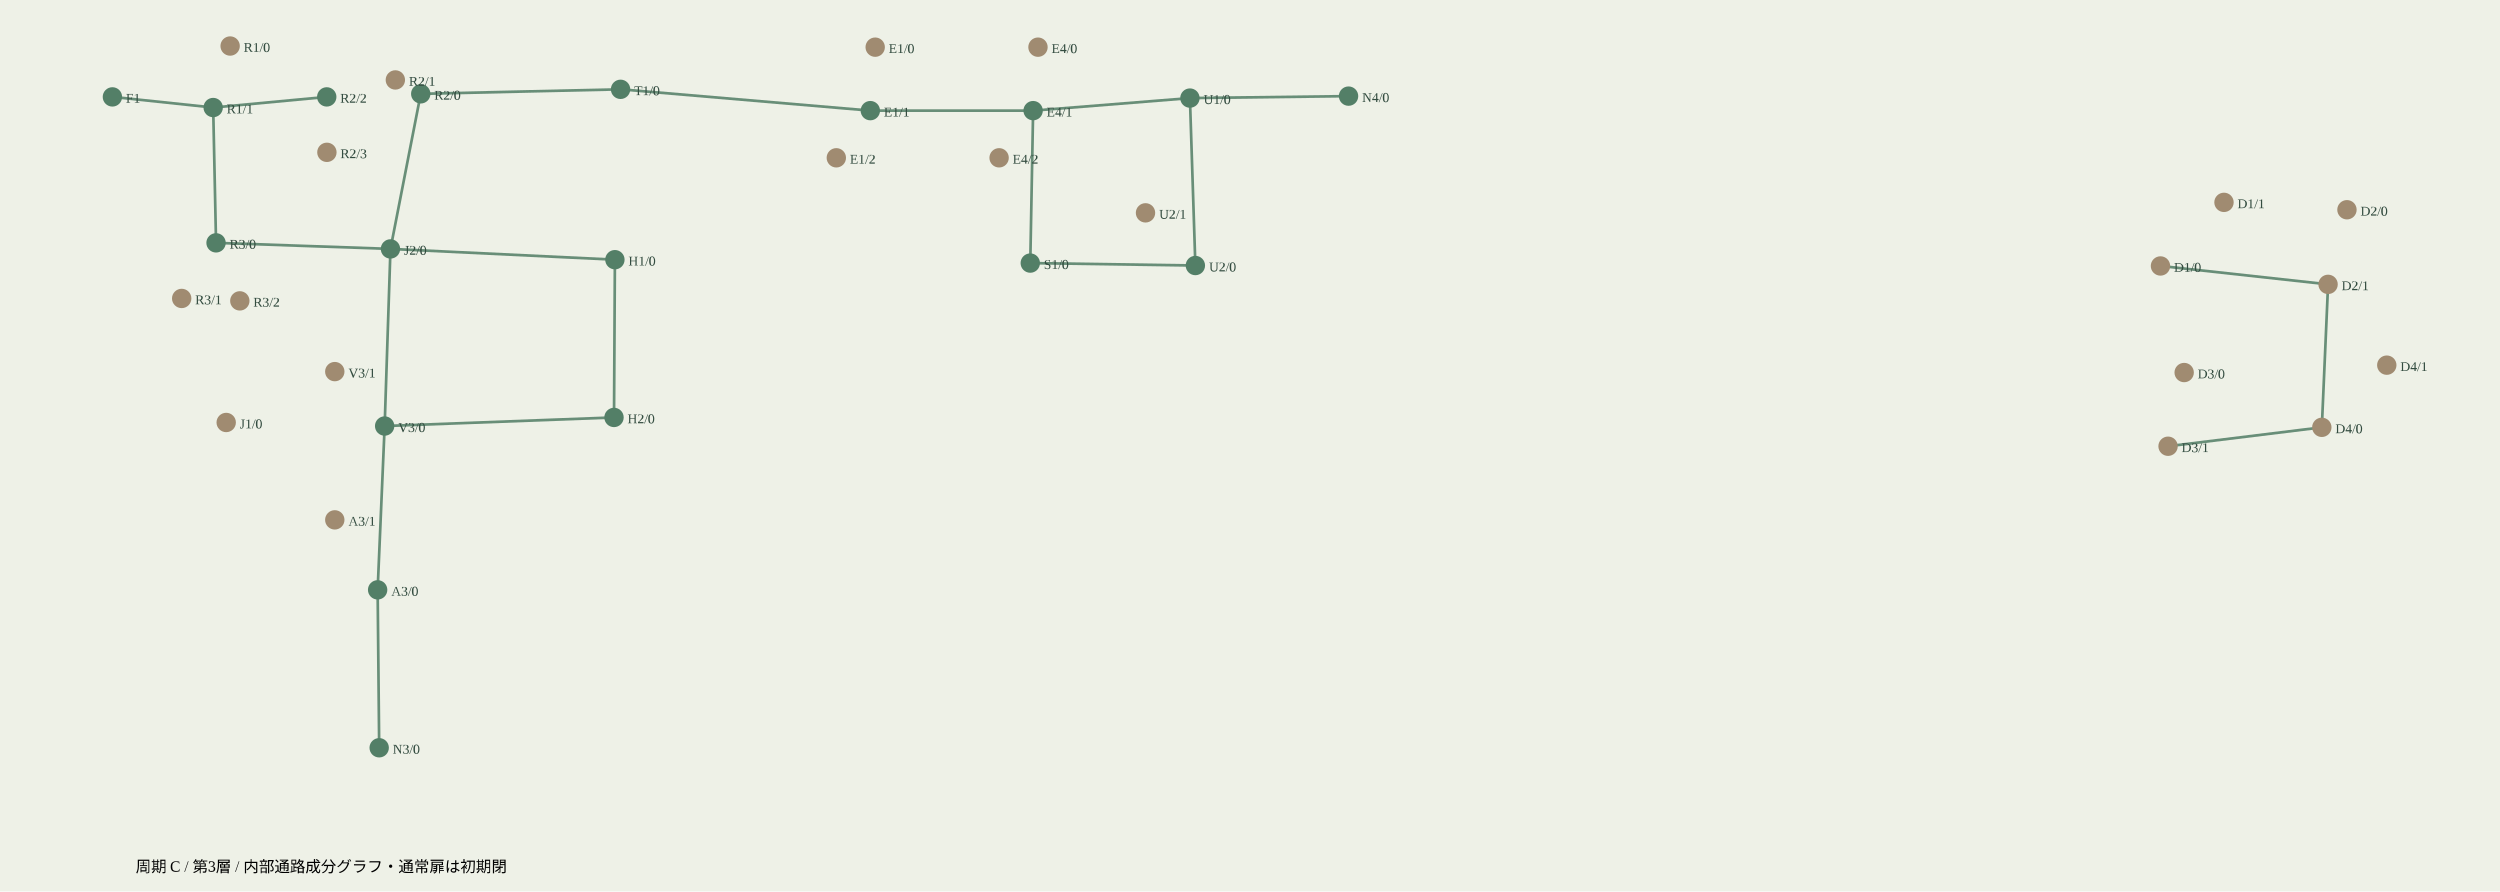
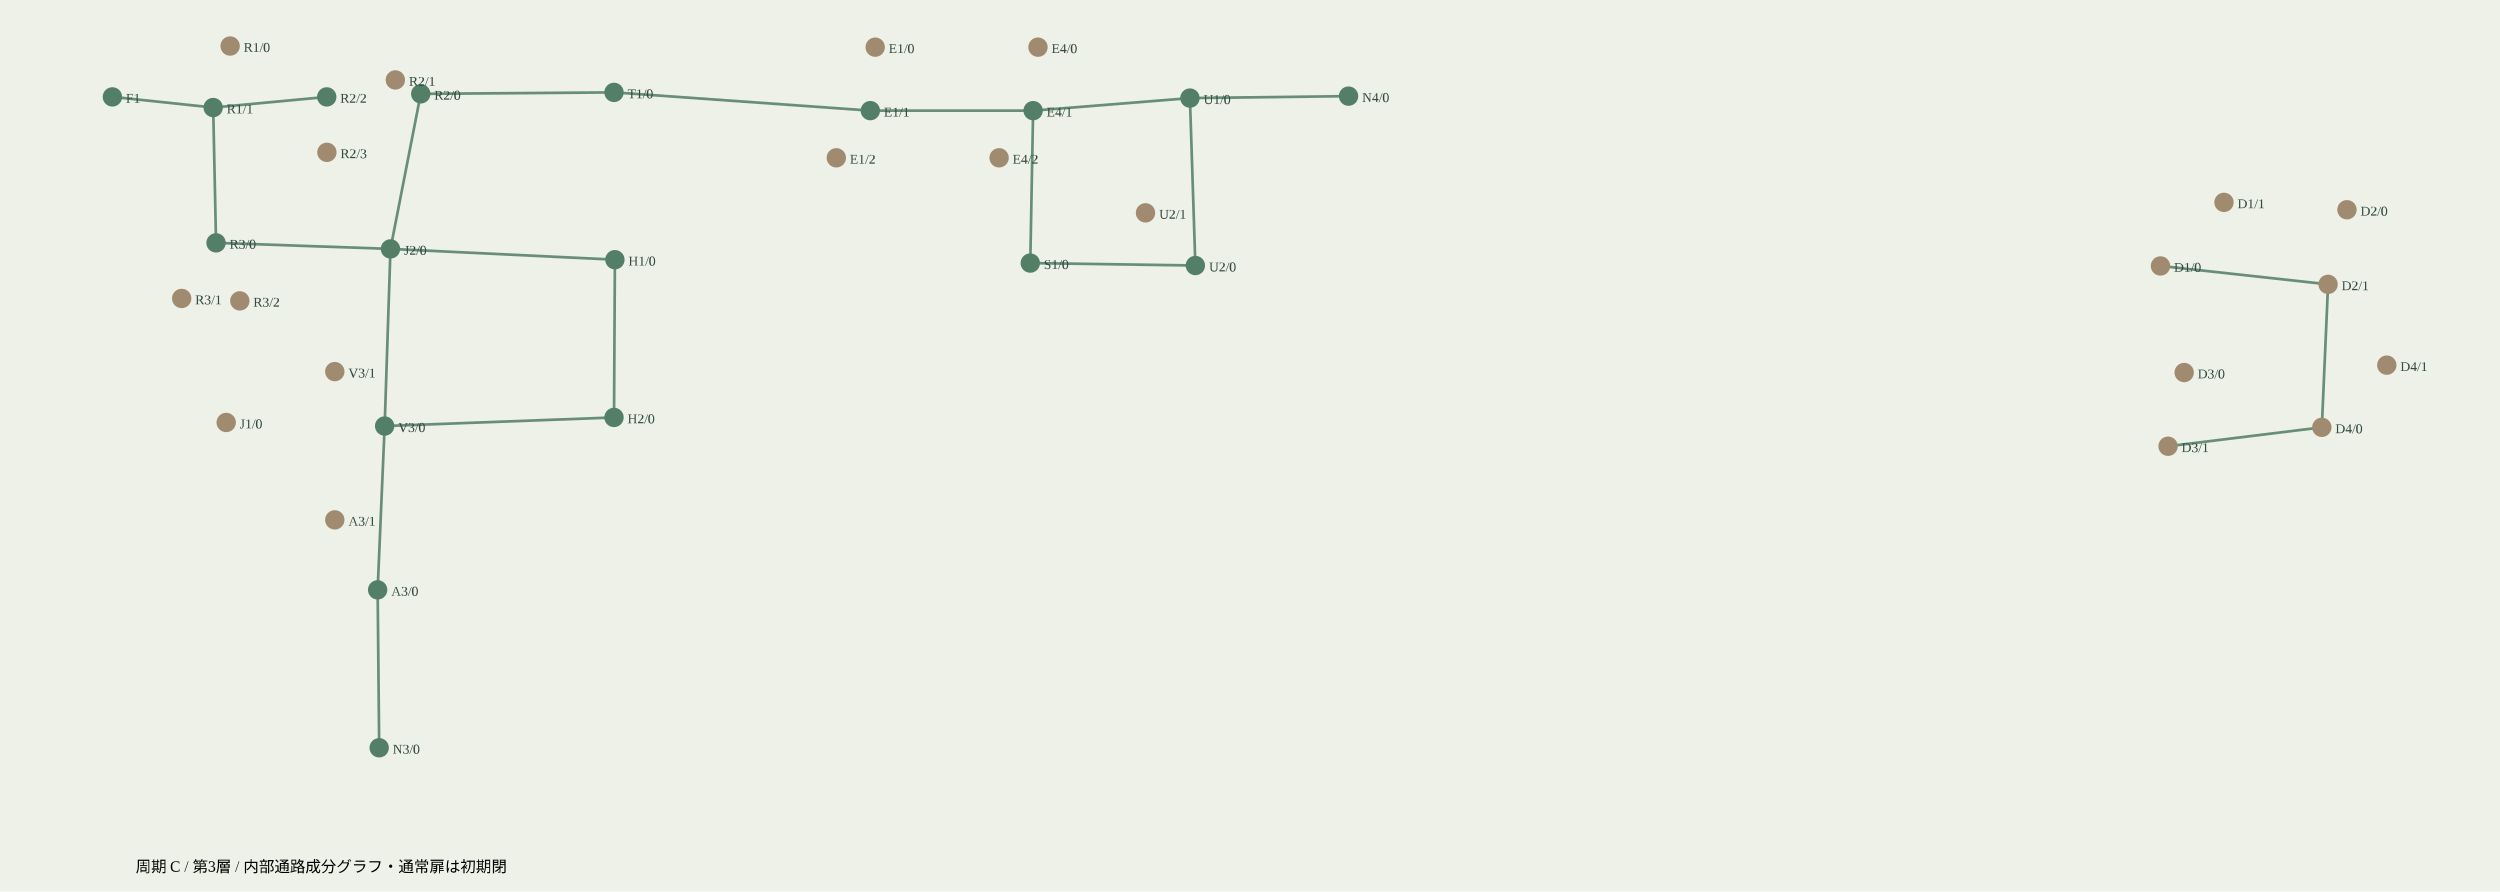
<svg xmlns="http://www.w3.org/2000/svg" viewBox="-7 -1 129 46">
  <rect x="-7" y="-1" width="129" height="46" fill="#eef1e7" />
  <line x1="4" y1="4.549" x2="9.86" y2="4" stroke="#688e78" stroke-width=".14" />
  <line x1="4" y1="4.549" x2="4.148" y2="11.531" stroke="#688e78" stroke-width=".14" />
  <line x1="14.71" y1="3.842" x2="13.148" y2="11.844" stroke="#688e78" stroke-width=".14" />
-   <line x1="14.71" y1="3.842" x2="25.021" y2="3.609" stroke="#688e78" stroke-width=".14" />
+   <line x1="14.71" y1="3.842" x2="24.683" y2="3.768" stroke="#688e78" stroke-width=".14" />
  <line x1="4.148" y1="11.531" x2="13.148" y2="11.844" stroke="#688e78" stroke-width=".14" />
-   <line x1="25.021" y1="3.609" x2="37.909" y2="4.709" stroke="#688e78" stroke-width=".14" />
+   <line x1="24.683" y1="3.768" x2="37.909" y2="4.709" stroke="#688e78" stroke-width=".14" />
  <line x1="24.729" y1="12.4" x2="24.683" y2="20.54" stroke="#688e78" stroke-width=".14" />
  <line x1="13.148" y1="11.844" x2="24.729" y2="12.4" stroke="#688e78" stroke-width=".14" />
  <line x1="13.148" y1="11.844" x2="12.848" y2="20.983" stroke="#688e78" stroke-width=".14" />
  <line x1="37.909" y1="4.709" x2="46.309" y2="4.709" stroke="#688e78" stroke-width=".14" />
  <line x1="46.309" y1="4.709" x2="54.4" y2="4.061" stroke="#688e78" stroke-width=".14" />
  <line x1="46.309" y1="4.709" x2="46.162" y2="12.575" stroke="#688e78" stroke-width=".14" />
  <line x1="54.4" y1="4.061" x2="62.585" y2="3.96" stroke="#688e78" stroke-width=".14" />
  <line x1="54.4" y1="4.061" x2="54.681" y2="12.701" stroke="#688e78" stroke-width=".14" />
  <line x1="46.162" y1="12.575" x2="54.681" y2="12.701" stroke="#688e78" stroke-width=".14" />
  <line x1="104.48" y1="12.724" x2="113.129" y2="13.673" stroke="#688e78" stroke-width=".14" />
  <line x1="113.129" y1="13.673" x2="112.806" y2="21.05" stroke="#688e78" stroke-width=".14" />
  <line x1="104.872" y1="22.026" x2="112.806" y2="21.05" stroke="#688e78" stroke-width=".14" />
  <line x1="12.848" y1="20.983" x2="24.683" y2="20.54" stroke="#688e78" stroke-width=".14" />
  <line x1="12.848" y1="20.983" x2="12.486" y2="29.436" stroke="#688e78" stroke-width=".14" />
  <line x1="12.486" y1="29.436" x2="12.566" y2="37.585" stroke="#688e78" stroke-width=".14" />
  <line x1="-1.2" y1="4" x2="4" y2="4.549" stroke="#688e78" stroke-width=".14" />
  <circle cx="4.875" cy="1.375" r=".5" fill="#a08b71" />
  <text x="5.575" y="1.675" font-size=".7" fill="#334c40">R1/0</text>
  <circle cx="4" cy="4.549" r=".5" fill="#537f67" />
  <text x="4.7" y="4.849" font-size=".7" fill="#334c40">R1/1</text>
  <circle cx="14.71" cy="3.842" r=".5" fill="#537f67" />
  <text x="15.41" y="4.142" font-size=".7" fill="#334c40">R2/0</text>
  <circle cx="13.4" cy="3.125" r=".5" fill="#a08b71" />
  <text x="14.1" y="3.425" font-size=".7" fill="#334c40">R2/1</text>
  <circle cx="9.86" cy="4" r=".5" fill="#537f67" />
  <text x="10.56" y="4.3" font-size=".7" fill="#334c40">R2/2</text>
  <circle cx="9.868" cy="6.86" r=".5" fill="#a08b71" />
  <text x="10.568" y="7.16" font-size=".7" fill="#334c40">R2/3</text>
  <circle cx="4.148" cy="11.531" r=".5" fill="#537f67" />
  <text x="4.848" y="11.831" font-size=".7" fill="#334c40">R3/0</text>
  <circle cx="2.375" cy="14.4" r=".5" fill="#a08b71" />
  <text x="3.075" y="14.7" font-size=".7" fill="#334c40">R3/1</text>
  <circle cx="5.375" cy="14.525" r=".5" fill="#a08b71" />
  <text x="6.075" y="14.825" font-size=".7" fill="#334c40">R3/2</text>
-   <circle cx="25.021" cy="3.609" r=".5" fill="#537f67" />
-   <text x="25.721" y="3.909" font-size=".7" fill="#334c40">T1/0</text>
+   <circle cx="24.683" cy="3.768" r=".5" fill="#537f67" />
+   <text x="25.383" y="4.068" font-size=".7" fill="#334c40">T1/0</text>
  <circle cx="24.729" cy="12.4" r=".5" fill="#537f67" />
  <text x="25.429" y="12.7" font-size=".7" fill="#334c40">H1/0</text>
  <circle cx="4.672" cy="20.8" r=".5" fill="#a08b71" />
  <text x="5.372" y="21.1" font-size=".7" fill="#334c40">J1/0</text>
  <circle cx="13.148" cy="11.844" r=".5" fill="#537f67" />
  <text x="13.848" y="12.144" font-size=".7" fill="#334c40">J2/0</text>
  <circle cx="38.16" cy="1.434" r=".5" fill="#a08b71" />
  <text x="38.86" y="1.734" font-size=".7" fill="#334c40">E1/0</text>
  <circle cx="37.909" cy="4.709" r=".5" fill="#537f67" />
  <text x="38.609" y="5.009" font-size=".7" fill="#334c40">E1/1</text>
  <circle cx="36.154" cy="7.143" r=".5" fill="#a08b71" />
  <text x="36.854" y="7.443" font-size=".7" fill="#334c40">E1/2</text>
  <circle cx="46.56" cy="1.434" r=".5" fill="#a08b71" />
  <text x="47.26" y="1.734" font-size=".7" fill="#334c40">E4/0</text>
  <circle cx="46.309" cy="4.709" r=".5" fill="#537f67" />
  <text x="47.009" y="5.009" font-size=".7" fill="#334c40">E4/1</text>
  <circle cx="44.554" cy="7.143" r=".5" fill="#a08b71" />
  <text x="45.254" y="7.443" font-size=".7" fill="#334c40">E4/2</text>
  <circle cx="24.683" cy="20.54" r=".5" fill="#537f67" />
  <text x="25.383" y="20.84" font-size=".7" fill="#334c40">H2/0</text>
  <circle cx="54.4" cy="4.061" r=".5" fill="#537f67" />
  <text x="55.1" y="4.361" font-size=".7" fill="#334c40">U1/0</text>
  <circle cx="54.681" cy="12.701" r=".5" fill="#537f67" />
  <text x="55.381" y="13.001" font-size=".7" fill="#334c40">U2/0</text>
  <circle cx="52.108" cy="9.983" r=".5" fill="#a08b71" />
  <text x="52.808" y="10.283" font-size=".7" fill="#334c40">U2/1</text>
  <circle cx="12.566" cy="37.585" r=".5" fill="#537f67" />
  <text x="13.266" y="37.885" font-size=".7" fill="#334c40">N3/0</text>
  <circle cx="62.585" cy="3.96" r=".5" fill="#537f67" />
  <text x="63.285" y="4.26" font-size=".7" fill="#334c40">N4/0</text>
  <circle cx="46.162" cy="12.575" r=".5" fill="#537f67" />
  <text x="46.862" y="12.875" font-size=".7" fill="#334c40">S1/0</text>
  <circle cx="104.48" cy="12.724" r=".5" fill="#a08b71" />
  <text x="105.18" y="13.024" font-size=".7" fill="#334c40">D1/0</text>
  <circle cx="107.758" cy="9.442" r=".5" fill="#a08b71" />
  <text x="108.458" y="9.742" font-size=".7" fill="#334c40">D1/1</text>
  <circle cx="114.103" cy="9.823" r=".5" fill="#a08b71" />
  <text x="114.803" y="10.123" font-size=".7" fill="#334c40">D2/0</text>
  <circle cx="113.129" cy="13.673" r=".5" fill="#a08b71" />
  <text x="113.829" y="13.973" font-size=".7" fill="#334c40">D2/1</text>
  <circle cx="105.703" cy="18.223" r=".5" fill="#a08b71" />
  <text x="106.403" y="18.523" font-size=".7" fill="#334c40">D3/0</text>
  <circle cx="104.872" cy="22.026" r=".5" fill="#a08b71" />
  <text x="105.572" y="22.326" font-size=".7" fill="#334c40">D3/1</text>
  <circle cx="112.806" cy="21.05" r=".5" fill="#a08b71" />
  <text x="113.506" y="21.35" font-size=".7" fill="#334c40">D4/0</text>
  <circle cx="116.158" cy="17.842" r=".5" fill="#a08b71" />
  <text x="116.858" y="18.142" font-size=".7" fill="#334c40">D4/1</text>
  <circle cx="12.848" cy="20.983" r=".5" fill="#537f67" />
  <text x="13.548" y="21.283" font-size=".7" fill="#334c40">V3/0</text>
  <circle cx="10.275" cy="18.175" r=".5" fill="#a08b71" />
  <text x="10.975" y="18.475" font-size=".7" fill="#334c40">V3/1</text>
  <circle cx="12.486" cy="29.436" r=".5" fill="#537f67" />
  <text x="13.186" y="29.736" font-size=".7" fill="#334c40">A3/0</text>
  <circle cx="10.275" cy="25.825" r=".5" fill="#a08b71" />
  <text x="10.975" y="26.125" font-size=".7" fill="#334c40">A3/1</text>
  <circle cx="-1.2" cy="4" r=".5" fill="#537f67" />
  <text x="-0.5" y="4.3" font-size=".7" fill="#334c40">F1</text>
  <text x="0" y="44" font-size=".8">周期 C / 第3層 / 内部通路成分グラフ・通常扉は初期閉</text>
</svg>
